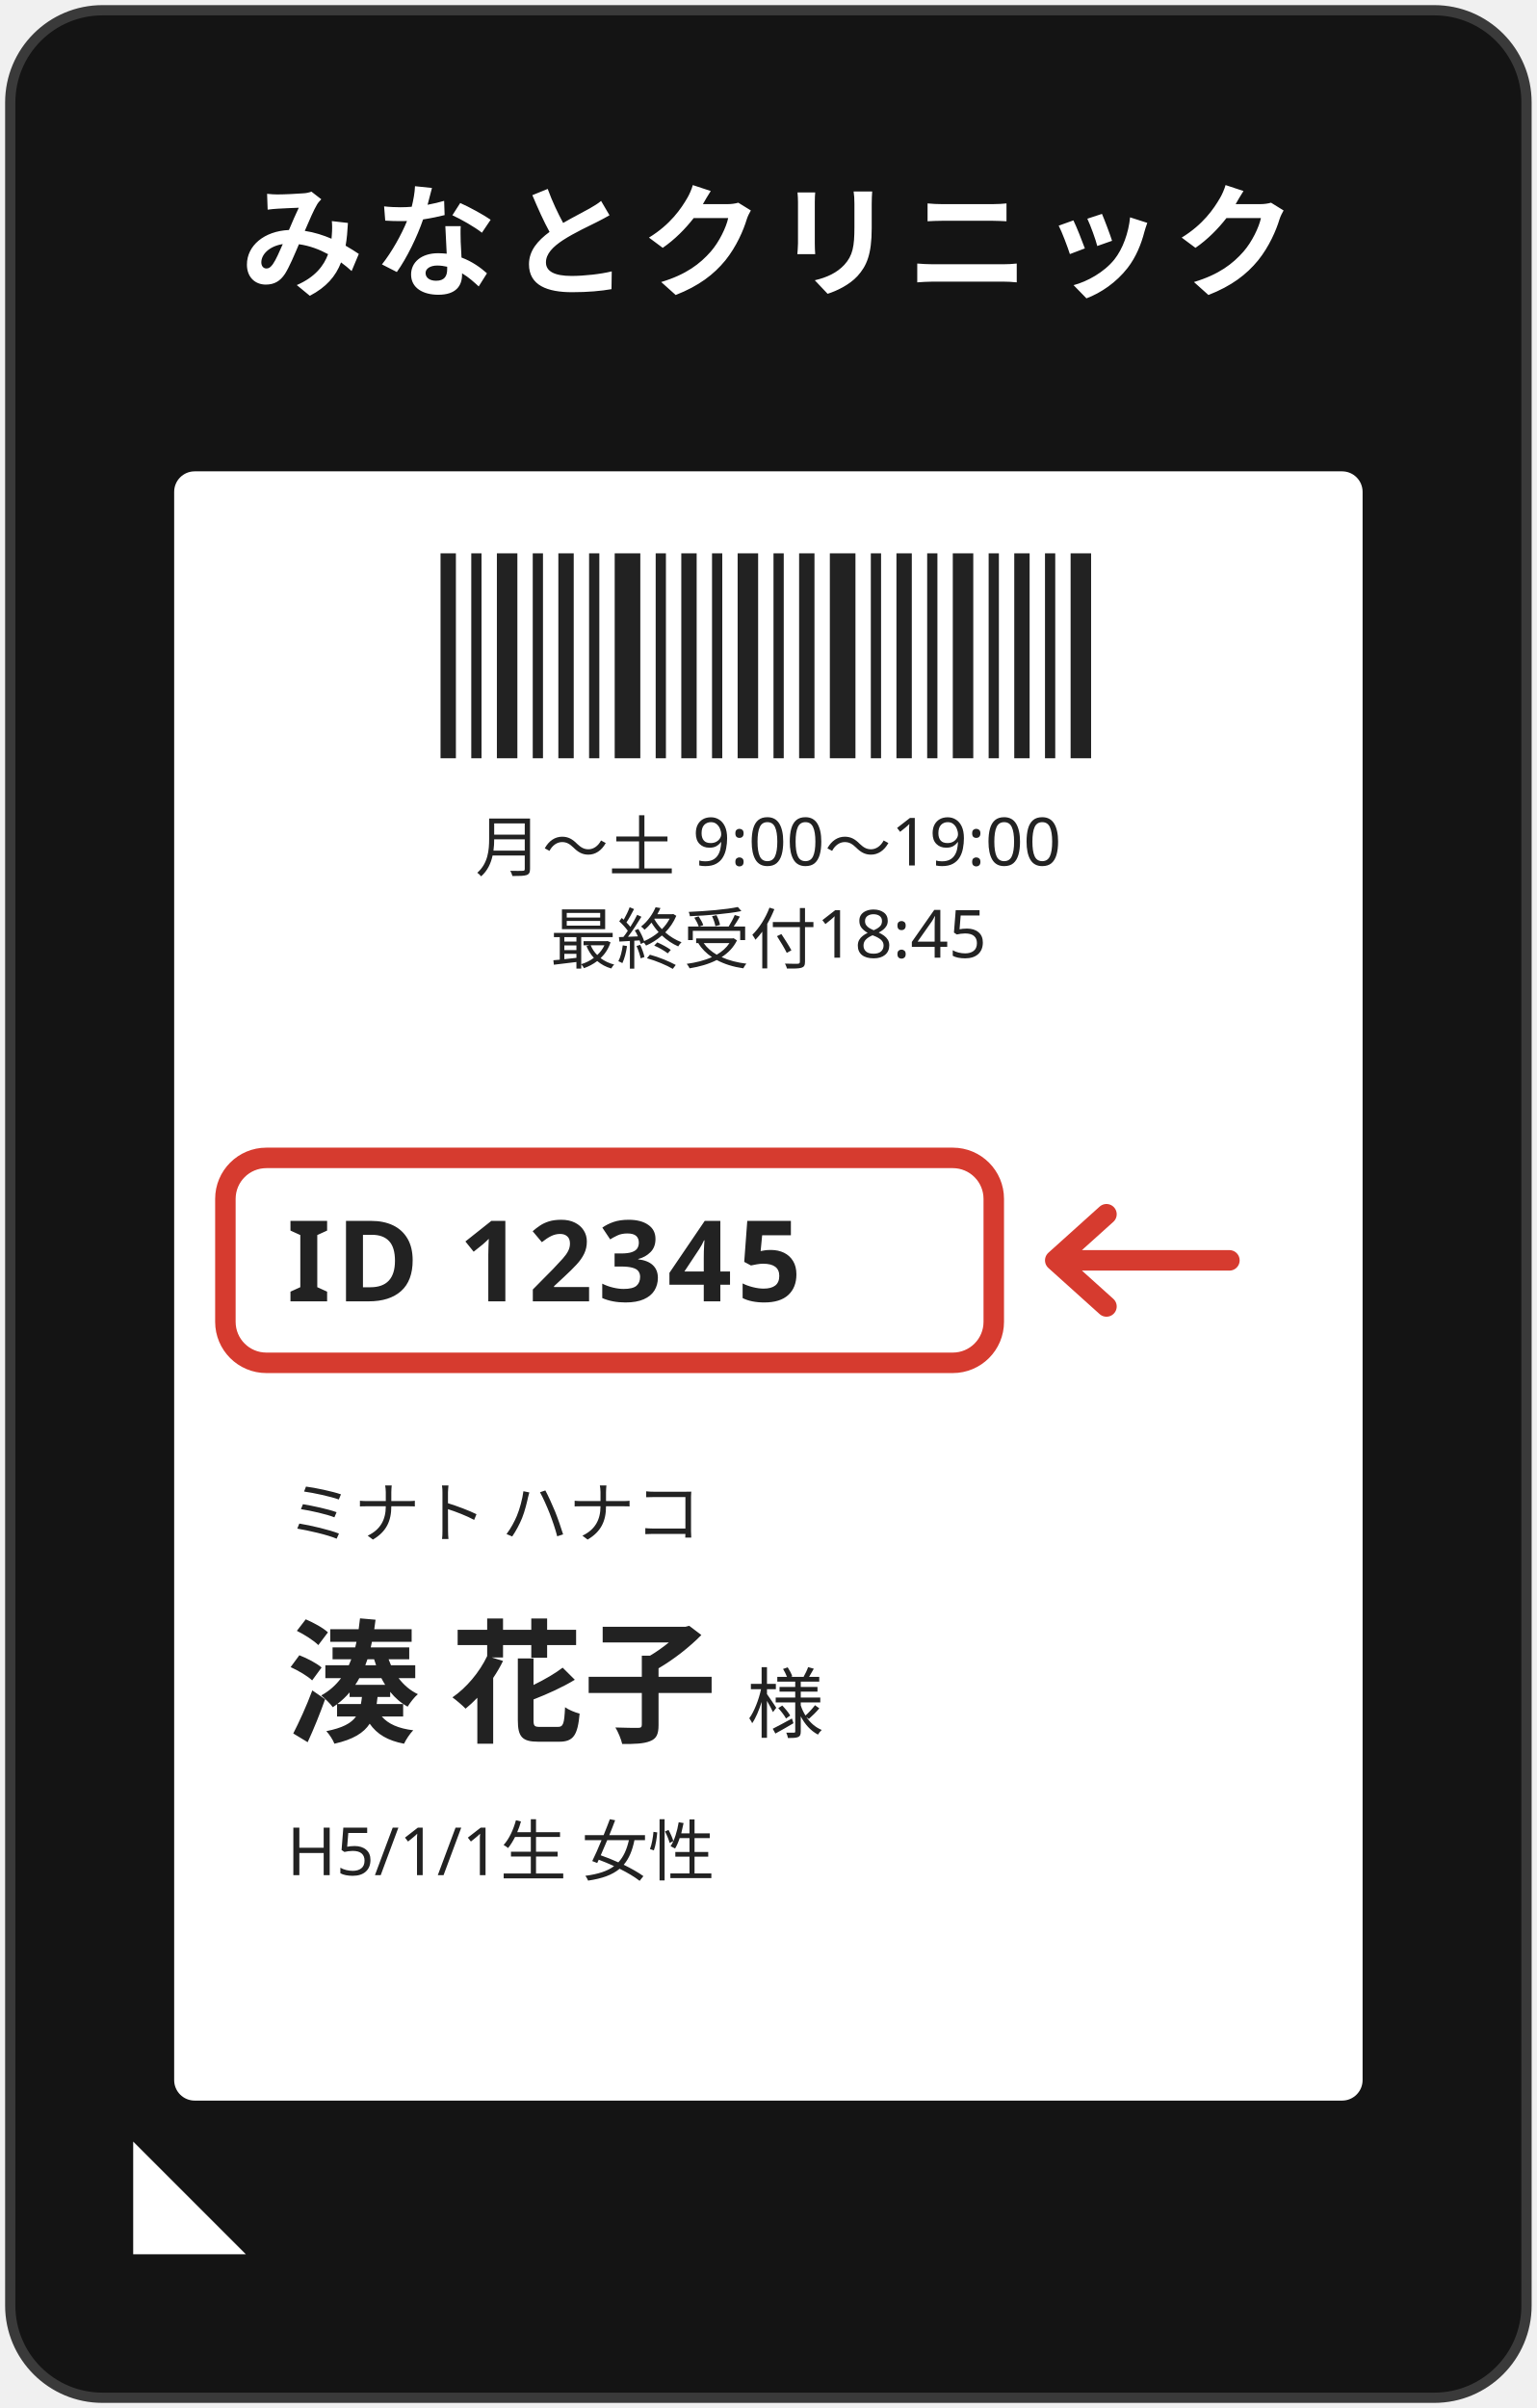
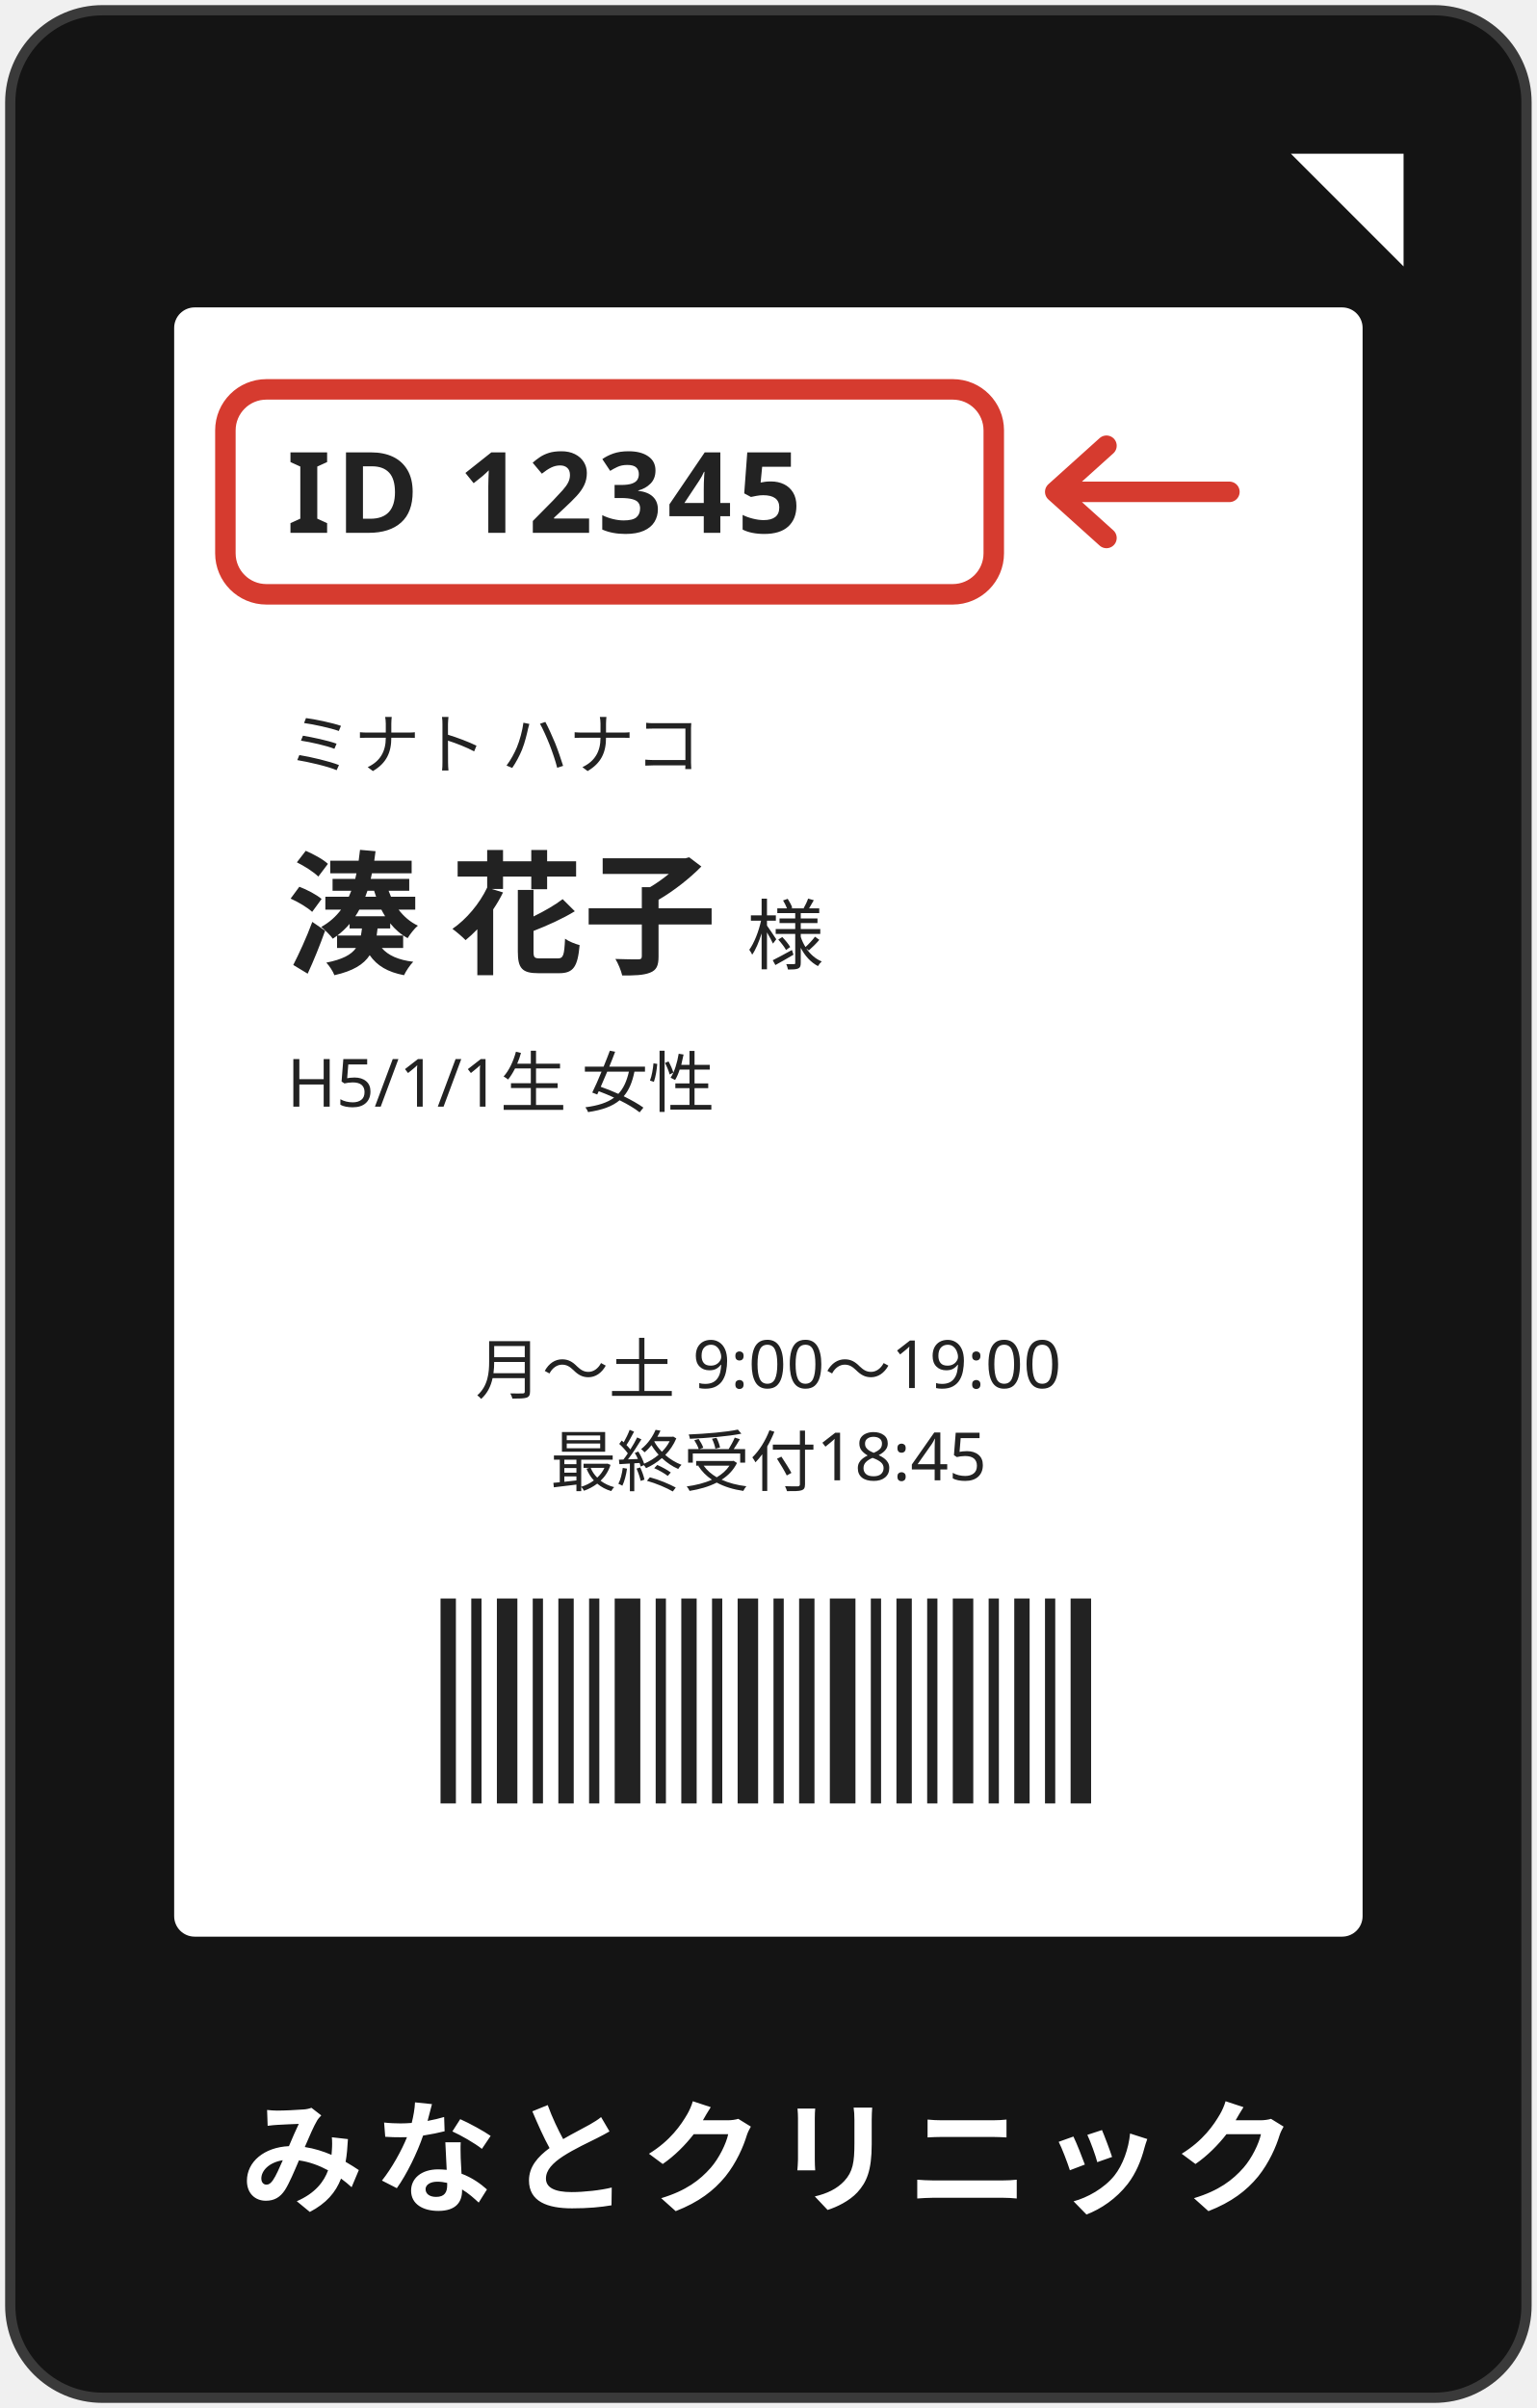
<svg xmlns="http://www.w3.org/2000/svg" viewBox="0 0 300 470" width="300" height="470" font-family="'Hiragino Kaku Gothic ProN','Zen Kaku Gothic New',sans-serif">
  <rect x="2" y="2" width="296" height="466" rx="18" fill="#141414" stroke="#3a3a3a" stroke-width="2" />
-   <text x="150" y="56" text-anchor="middle" font-size="24" font-weight="700" fill="#ffffff" letter-spacing="2">みなとクリニック</text>
-   <path d="M26 440 l22 0 l-22 -22 z" fill="#ffffff" />
-   <rect x="34" y="92" width="232" height="318" rx="4" fill="#ffffff" />
+   <path d="M274 30 l-22 0 l22 22 z" fill="#ffffff" />
+   <rect x="34" y="60" width="232" height="318" rx="4" fill="#ffffff" />
+   <rect x="44" y="76" width="150" height="40" rx="8" fill="none" stroke="#D63B2F" stroke-width="4" />
+   <text x="56" y="104" font-size="22" font-weight="700" fill="#222" letter-spacing="1">ID 12345</text>
+   <path d="M206 96 l34 0 m-10 -9 l10 9 l-10 9" fill="none" stroke="#D63B2F" stroke-width="4" stroke-linecap="round" stroke-linejoin="round" transform="rotate(180 223 96)" />
+   <text x="56" y="150" font-size="13" fill="#222">ミナト ハナコ</text>
+   <text x="56" y="188" font-size="26" font-weight="700" fill="#222">湊 花子 <tspan font-size="15" font-weight="400">様</tspan>
+   </text>
+   <text x="56" y="216" font-size="13" fill="#222">H5/1/1生 女性</text>
+   <text x="150" y="272" text-anchor="middle" font-size="13" fill="#222">月〜土 9:00〜19:00</text>
+   <text x="150" y="290" text-anchor="middle" font-size="13" fill="#222">最終受付18:45</text>
  <g fill="#222">
-     <rect x="86" y="108" width="3" height="40" />
-     <rect x="92" y="108" width="2" height="40" />
-     <rect x="97" y="108" width="4" height="40" />
-     <rect x="104" y="108" width="2" height="40" />
-     <rect x="109" y="108" width="3" height="40" />
-     <rect x="115" y="108" width="2" height="40" />
-     <rect x="120" y="108" width="5" height="40" />
-     <rect x="128" y="108" width="2" height="40" />
-     <rect x="133" y="108" width="3" height="40" />
-     <rect x="139" y="108" width="2" height="40" />
-     <rect x="144" y="108" width="4" height="40" />
-     <rect x="151" y="108" width="2" height="40" />
-     <rect x="156" y="108" width="3" height="40" />
-     <rect x="162" y="108" width="5" height="40" />
-     <rect x="170" y="108" width="2" height="40" />
-     <rect x="175" y="108" width="3" height="40" />
-     <rect x="181" y="108" width="2" height="40" />
-     <rect x="186" y="108" width="4" height="40" />
-     <rect x="193" y="108" width="2" height="40" />
-     <rect x="198" y="108" width="3" height="40" />
-     <rect x="204" y="108" width="2" height="40" />
-     <rect x="209" y="108" width="4" height="40" />
+     <rect x="86" y="312" width="3" height="40" />
+     <rect x="92" y="312" width="2" height="40" />
+     <rect x="97" y="312" width="4" height="40" />
+     <rect x="104" y="312" width="2" height="40" />
+     <rect x="109" y="312" width="3" height="40" />
+     <rect x="115" y="312" width="2" height="40" />
+     <rect x="120" y="312" width="5" height="40" />
+     <rect x="128" y="312" width="2" height="40" />
+     <rect x="133" y="312" width="3" height="40" />
+     <rect x="139" y="312" width="2" height="40" />
+     <rect x="144" y="312" width="4" height="40" />
+     <rect x="151" y="312" width="2" height="40" />
+     <rect x="156" y="312" width="3" height="40" />
+     <rect x="162" y="312" width="5" height="40" />
+     <rect x="170" y="312" width="2" height="40" />
+     <rect x="175" y="312" width="3" height="40" />
+     <rect x="181" y="312" width="2" height="40" />
+     <rect x="186" y="312" width="4" height="40" />
+     <rect x="193" y="312" width="2" height="40" />
+     <rect x="198" y="312" width="3" height="40" />
+     <rect x="204" y="312" width="2" height="40" />
+     <rect x="209" y="312" width="4" height="40" />
  </g>
-   <text x="150" y="170" text-anchor="middle" font-size="13" fill="#222">月〜土 9:00〜19:00</text>
-   <text x="150" y="188" text-anchor="middle" font-size="13" fill="#222">最終受付18:45</text>
-   <rect x="44" y="226" width="150" height="40" rx="8" fill="none" stroke="#D63B2F" stroke-width="4" />
-   <text x="56" y="254" font-size="22" font-weight="700" fill="#222" letter-spacing="1">ID 12345</text>
-   <path d="M206 246 l34 0 m-10 -9 l10 9 l-10 9" fill="none" stroke="#D63B2F" stroke-width="4" stroke-linecap="round" stroke-linejoin="round" transform="rotate(180 223 246)" />
-   <text x="56" y="300" font-size="13" fill="#222">ミナト ハナコ</text>
-   <text x="56" y="338" font-size="26" font-weight="700" fill="#222">湊 花子 <tspan font-size="15" font-weight="400">様</tspan>
-   </text>
-   <text x="56" y="366" font-size="13" fill="#222">H5/1/1生 女性</text>
+   <text x="150" y="430" text-anchor="middle" font-size="24" font-weight="700" fill="#ffffff" letter-spacing="2">みなとクリニック</text>
</svg>
